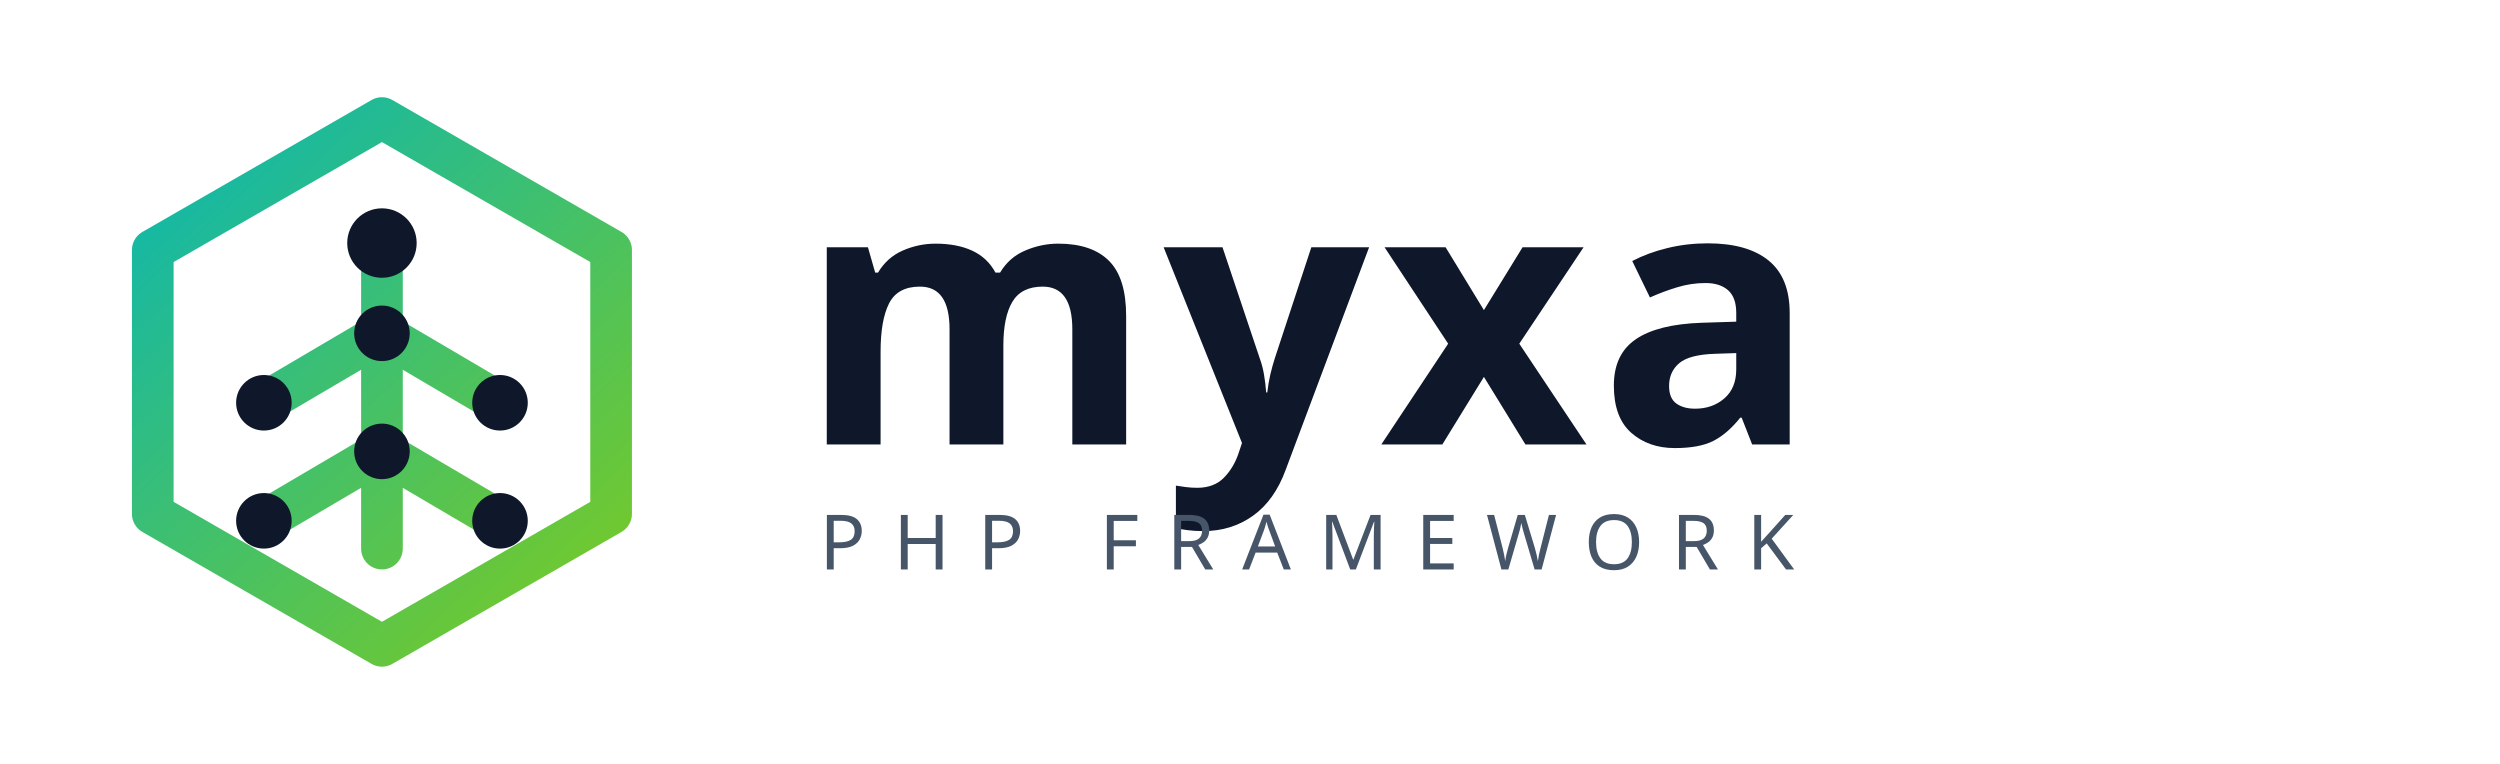
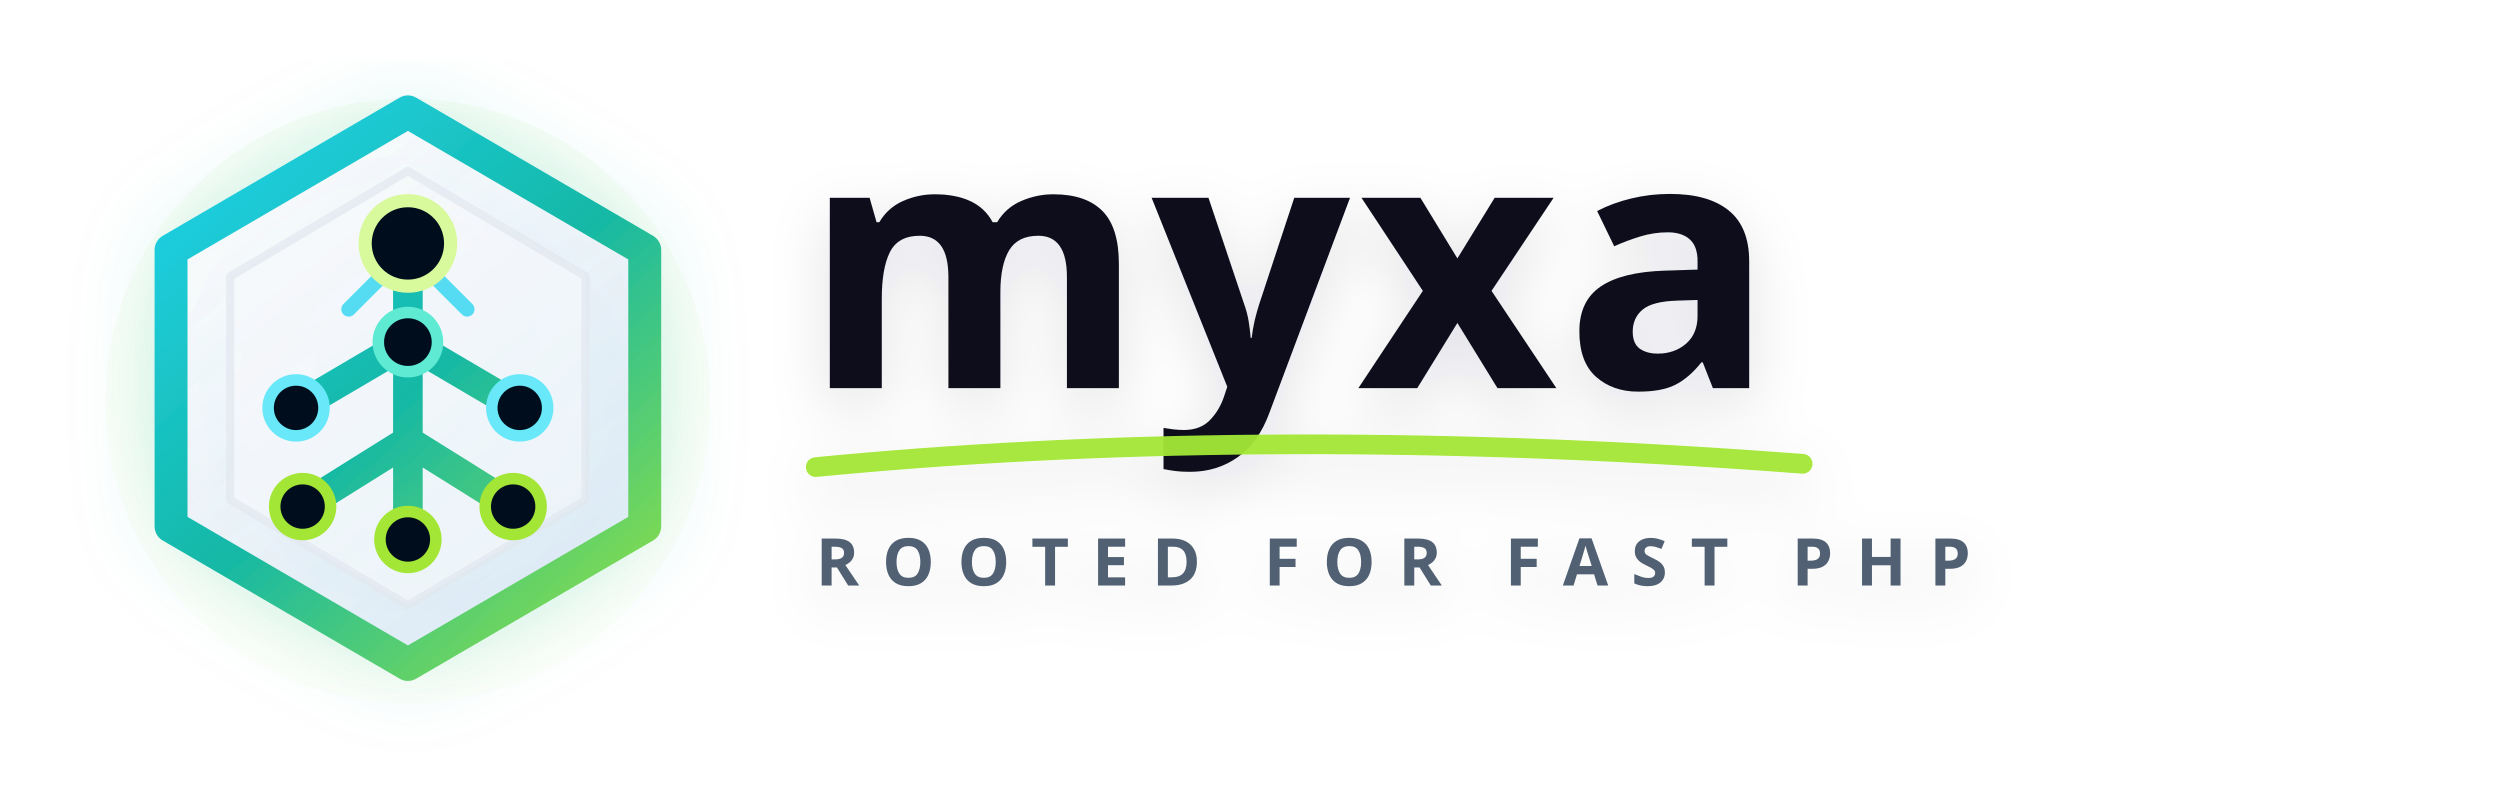
- <svg xmlns="http://www.w3.org/2000/svg" width="720" height="220" viewBox="0 0 720 220" fill="none">
+ <svg xmlns="http://www.w3.org/2000/svg" width="760" height="240" viewBox="0 0 760 240" fill="none">
  <defs>
-     <linearGradient id="myxa-gradient" x1="38" y1="24" x2="174" y2="170" gradientUnits="userSpaceOnUse">
-       <stop stop-color="#14B8A6" />
-       <stop offset="1" stop-color="#84CC16" />
+     <linearGradient id="myxa-edge" x1="30" y1="18" x2="186" y2="188" gradientUnits="userSpaceOnUse">
+       <stop stop-color="#22D3EE" />
+       <stop offset="0.48" stop-color="#14B8A6" />
+       <stop offset="1" stop-color="#A3E635" />
    </linearGradient>
+     <linearGradient id="myxa-shell" x1="56" y1="44" x2="146" y2="160" gradientUnits="userSpaceOnUse">
+       <stop stop-color="#F8FAFC" stop-opacity="0.96" />
+       <stop offset="1" stop-color="#DDEAF6" stop-opacity="0.92" />
+     </linearGradient>
+     <radialGradient id="myxa-halo" cx="0" cy="0" r="1" gradientUnits="userSpaceOnUse" gradientTransform="translate(104 98) rotate(90) scale(104 104)">
+       <stop stop-color="#67E8F9" stop-opacity="0.32" />
+       <stop offset="0.55" stop-color="#2DD4BF" stop-opacity="0.18" />
+       <stop offset="1" stop-color="#A3E635" stop-opacity="0" />
+     </radialGradient>
+     <filter id="myxa-soft-shadow" x="0" y="0" width="220" height="220" filterUnits="userSpaceOnUse" color-interpolation-filters="sRGB">
+       <feDropShadow dx="0" dy="18" stdDeviation="14" flood-color="#0F172A" flood-opacity="0.16" />
+       <feDropShadow dx="0" dy="0" stdDeviation="12" flood-color="#14B8A6" flood-opacity="0.14" />
+     </filter>
+     <filter id="myxa-wordmark-shadow" x="210" y="36" width="500" height="170" filterUnits="userSpaceOnUse" color-interpolation-filters="sRGB">
+       <feDropShadow dx="0" dy="6" stdDeviation="9" flood-color="#0F172A" flood-opacity="0.12" />
+     </filter>
  </defs>
-   <g transform="translate(20 20)">
-     <path d="M90 14L156 52V128L90 166L24 128V52L90 14Z" stroke="url(#myxa-gradient)" stroke-width="12" stroke-linejoin="round" />
-     <path d="M90 50V138M90 76L56 96M90 76L124 96M90 110L56 130M90 110L124 130" stroke="url(#myxa-gradient)" stroke-width="12" stroke-linecap="round" stroke-linejoin="round" />
-     <circle cx="90" cy="50" r="10" fill="#0F172A" />
-     <circle cx="90" cy="76" r="8" fill="#0F172A" />
-     <circle cx="56" cy="96" r="8" fill="#0F172A" />
-     <circle cx="124" cy="96" r="8" fill="#0F172A" />
-     <circle cx="90" cy="110" r="8" fill="#0F172A" />
-     <circle cx="56" cy="130" r="8" fill="#0F172A" />
-     <circle cx="124" cy="130" r="8" fill="#0F172A" />
+   <g filter="url(#myxa-soft-shadow)" transform="translate(20 18)">
+     <circle cx="104" cy="104" r="92" fill="url(#myxa-halo)" />
+     <path d="M104 16L176 58V142L104 184L32 142V58L104 16Z" fill="url(#myxa-shell)" stroke="url(#myxa-edge)" stroke-width="10" stroke-linejoin="round" />
+     <path d="M104 34L158 66V134L104 166L50 134V66L104 34Z" fill="#F8FAFC" fill-opacity="0.56" stroke="#E2E8F0" stroke-opacity="0.72" stroke-width="2.5" stroke-linejoin="round" />
+     <path d="M104 56V146M104 86L70 106M104 86L138 106M104 116L72 136M104 116L136 136M104 116L104 146" stroke="url(#myxa-edge)" stroke-width="9" stroke-linecap="round" stroke-linejoin="round" />
+     <path d="M104 58L122 76M104 58L86 76" stroke="#22D3EE" stroke-opacity="0.75" stroke-width="4.5" stroke-linecap="round" />
+     <circle cx="104" cy="56" r="13" fill="#03111E" stroke="#D9F99D" stroke-width="4" />
+     <circle cx="104" cy="86" r="9" fill="#03111E" stroke="#5EEAD4" stroke-width="3.5" />
+     <circle cx="70" cy="106" r="8.5" fill="#03111E" stroke="#67E8F9" stroke-width="3.5" />
+     <circle cx="138" cy="106" r="8.5" fill="#03111E" stroke="#67E8F9" stroke-width="3.5" />
+     <circle cx="72" cy="136" r="8.5" fill="#03111E" stroke="#A3E635" stroke-width="3.5" />
+     <circle cx="104" cy="146" r="8.5" fill="#03111E" stroke="#A3E635" stroke-width="3.5" />
+     <circle cx="136" cy="136" r="8.5" fill="#03111E" stroke="#A3E635" stroke-width="3.5" />
  </g>
-   <text x="230" y="128" fill="#0F172A" font-family="'Trebuchet MS', 'Avenir Next', 'Segoe UI', sans-serif" font-size="104" font-weight="700" letter-spacing="3">
-     myxa
-   </text>
-   <text x="236" y="164" fill="#475569" font-family="'Trebuchet MS', 'Avenir Next', 'Segoe UI', sans-serif" font-size="22" letter-spacing="8">
-     PHP FRAMEWORK
-   </text>
+   <g filter="url(#myxa-wordmark-shadow)">
+     <text x="244" y="118" fill="#08111D" font-family="'Avenir Next', 'Trebuchet MS', 'Segoe UI', sans-serif" font-size="106" font-weight="800" letter-spacing="2">
+       myxa
+     </text>
+     <path d="M248 142C330 134 430 132 548 141" stroke="url(#myxa-edge)" stroke-width="6" stroke-linecap="round" opacity="0.95" />
+     <text x="248" y="178" fill="#516173" font-family="'Avenir Next', 'Trebuchet MS', 'Segoe UI', sans-serif" font-size="20" font-weight="700" letter-spacing="7">
+       ROOTED FOR FAST PHP
+     </text>
+   </g>
</svg>
